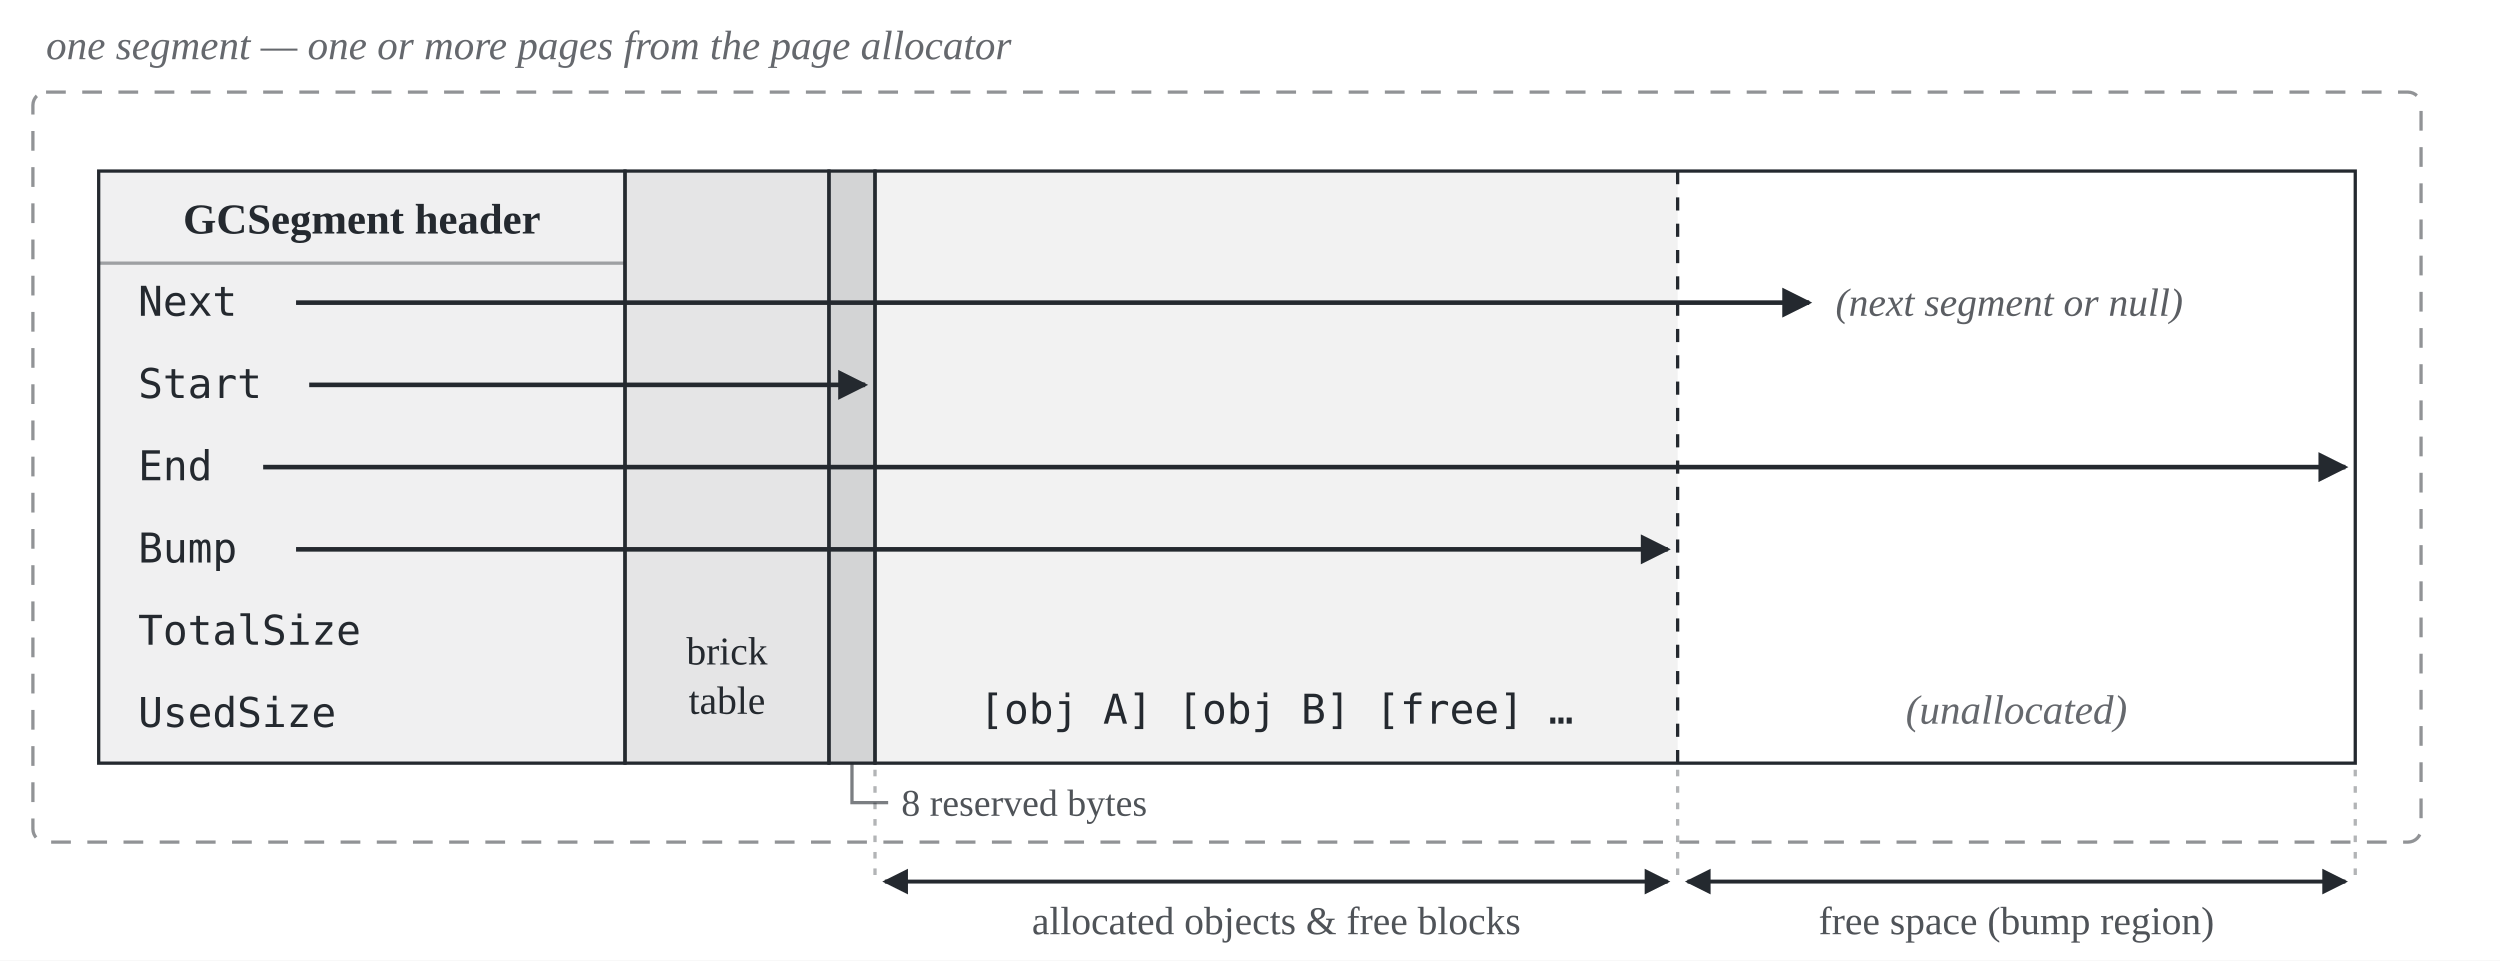
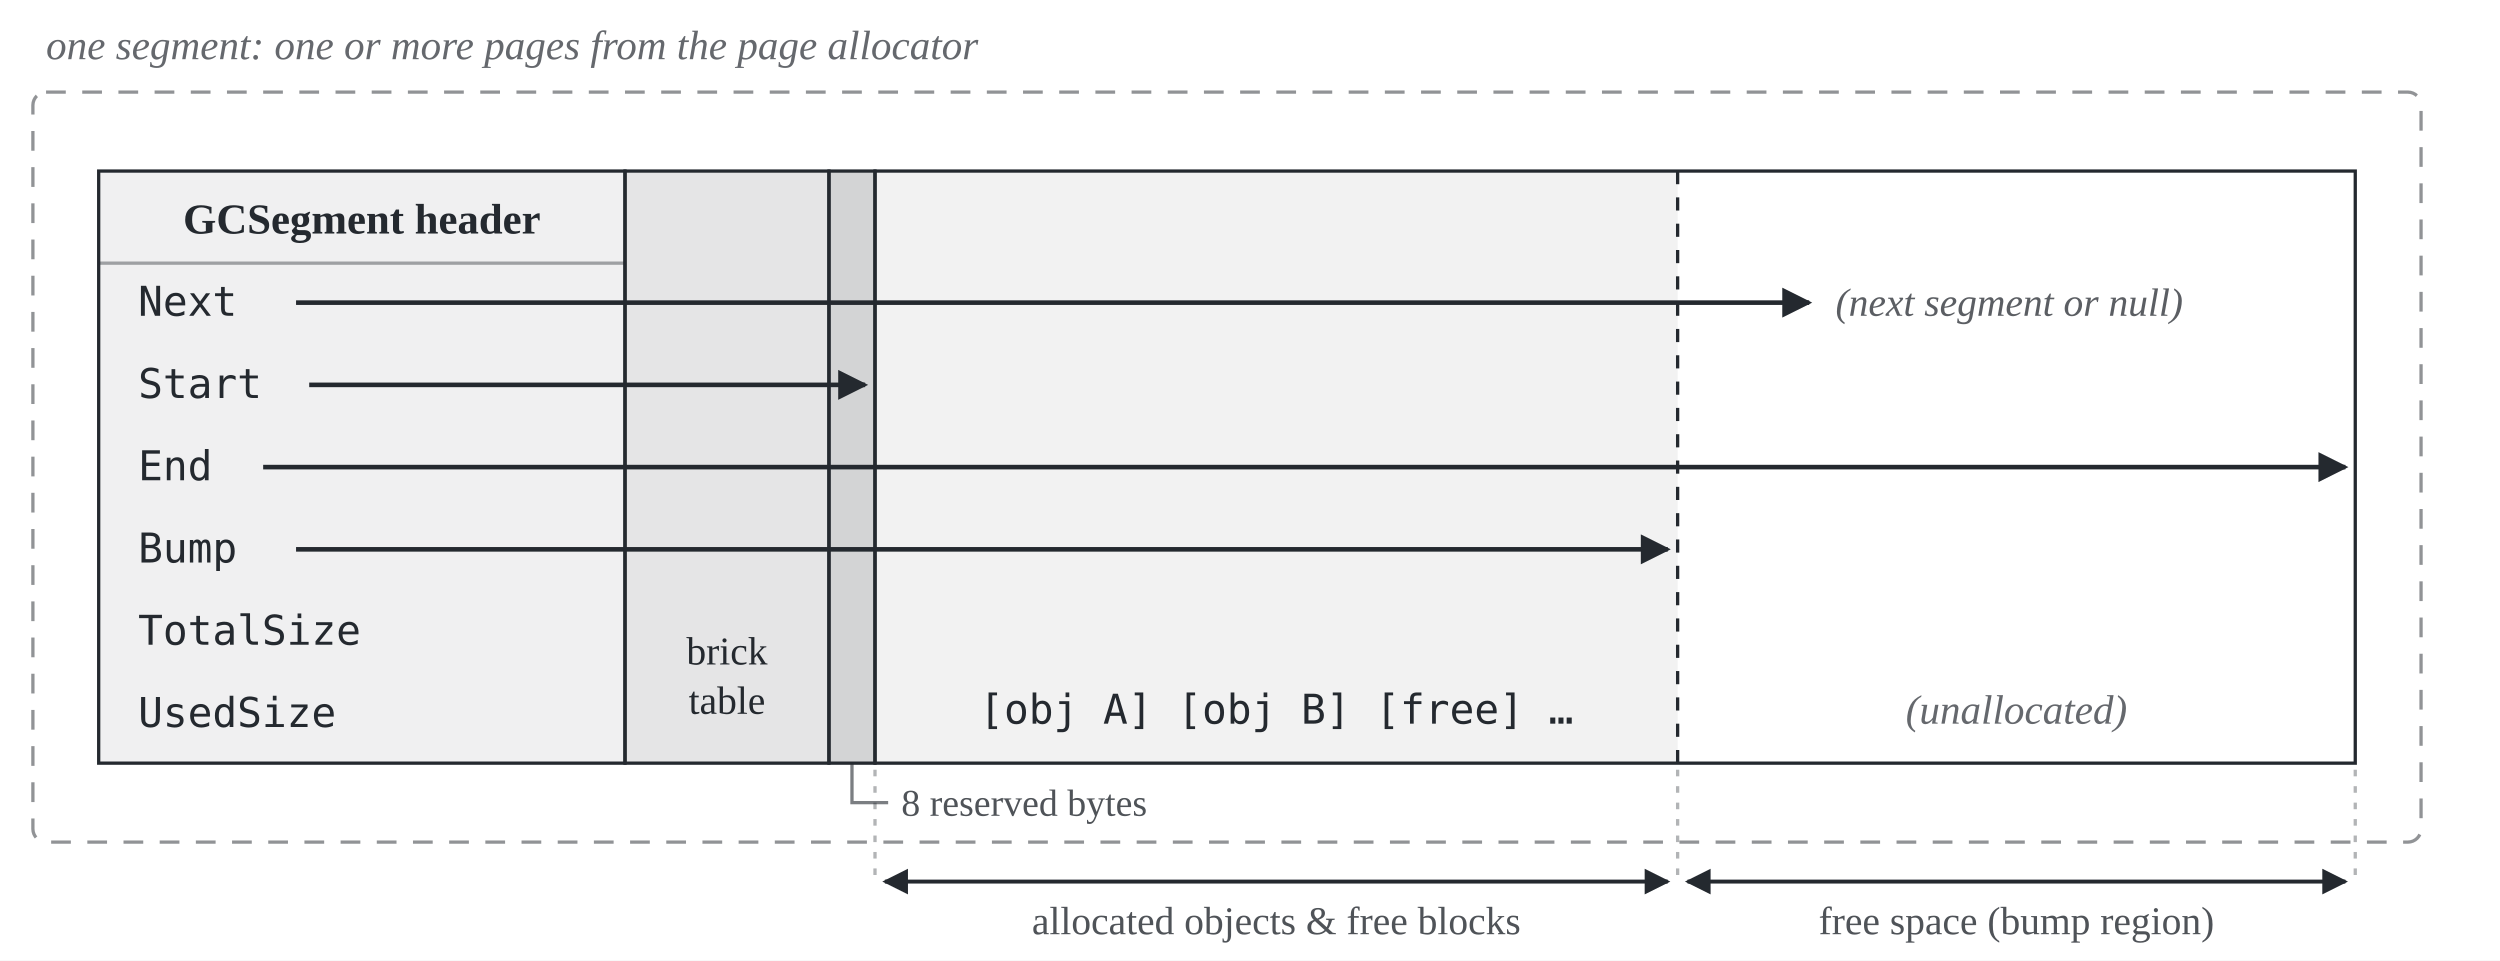
<svg xmlns="http://www.w3.org/2000/svg" viewBox="0 0 760 292" role="img" aria-label="Memory layout of one GC segment: the GCSegment header, the brick table, 8 reserved bytes, then the usable region. Start points at the first usable byte, Bump at the boundary between allocated objects and free space, End one past the last byte, Next at the following segment.">
  <style>
    svg { color: #24292f; }
    .bg { fill: #ffffff; }
    @media (prefers-color-scheme: dark) {
      svg { color: #d0d7de; }
      .bg { fill: #1c2128; }
    }
  </style>
  <rect class="bg" x="0" y="0" width="760" height="292" />
  <defs>
    <marker id="seg-ah" viewBox="0 0 10 10" refX="9" refY="5" markerWidth="6.5" markerHeight="6.5" orient="auto-start-reverse">
      <path d="M0,0 L10,5 L0,10 z" fill="currentColor" />
    </marker>
  </defs>
-   <text x="14" y="18" font-size="12.5" font-style="italic" fill="currentColor" fill-opacity="0.7">one segment — one or more pages from the page allocator</text>
+   <text x="14" y="18" font-size="12.5" font-style="italic" fill="currentColor" fill-opacity="0.7">one segment: one or more pages from the page allocator</text>
  <rect x="10" y="28" width="726" height="228" rx="4" fill="none" stroke="currentColor" stroke-opacity="0.5" stroke-dasharray="6 5" />
  <rect x="30" y="52" width="160" height="180" fill="currentColor" fill-opacity="0.07" stroke="currentColor" />
  <text x="110" y="71" text-anchor="middle" font-size="13" font-weight="bold" fill="currentColor">GCSegment header</text>
  <line x1="30" y1="80" x2="190" y2="80" stroke="currentColor" stroke-opacity="0.4" />
  <g font-family="ui-monospace, SFMono-Regular, Menlo, Consolas, monospace" font-size="12.5" fill="currentColor">
    <text x="42" y="96">Next</text>
    <text x="42" y="121">Start</text>
    <text x="42" y="146">End</text>
    <text x="42" y="171">Bump</text>
    <text x="42" y="196">TotalSize</text>
    <text x="42" y="221">UsedSize</text>
  </g>
  <rect x="190" y="52" width="62" height="180" fill="currentColor" fill-opacity="0.12" stroke="currentColor" />
  <text x="221" y="202" text-anchor="middle" font-size="12" fill="currentColor">brick</text>
  <text x="221" y="217" text-anchor="middle" font-size="12" fill="currentColor">table</text>
  <rect x="252" y="52" width="14" height="180" fill="currentColor" fill-opacity="0.2" stroke="currentColor" />
  <polyline points="259,232 259,244 270,244" fill="none" stroke="currentColor" stroke-opacity="0.6" />
  <text x="274" y="248" font-size="11.5" fill="currentColor" fill-opacity="0.8">8 reserved bytes</text>
  <rect x="266" y="52" width="244" height="180" fill="currentColor" fill-opacity="0.06" />
  <rect x="266" y="52" width="450" height="180" fill="none" stroke="currentColor" />
  <line x1="510" y1="52" x2="510" y2="232" stroke="currentColor" stroke-dasharray="4 4" />
  <text x="388" y="220" text-anchor="middle" font-size="12.5" font-family="ui-monospace, SFMono-Regular, Menlo, Consolas, monospace" fill="currentColor">[obj A] [obj B] [free] …</text>
  <text x="613" y="220" text-anchor="middle" font-size="12.5" font-style="italic" fill="currentColor" fill-opacity="0.7">(unallocated)</text>
  <g stroke="currentColor" stroke-width="1.4">
    <line x1="90" y1="92" x2="550" y2="92" marker-end="url(#seg-ah)" />
    <line x1="94" y1="117" x2="263" y2="117" marker-end="url(#seg-ah)" />
    <line x1="80" y1="142" x2="713" y2="142" marker-end="url(#seg-ah)" />
    <line x1="90" y1="167" x2="507" y2="167" marker-end="url(#seg-ah)" />
  </g>
  <text x="558" y="96" font-size="12" font-style="italic" fill="currentColor" fill-opacity="0.75">(next segment or null)</text>
  <g stroke="currentColor" stroke-opacity="0.35" stroke-dasharray="2 3">
    <line x1="266" y1="234" x2="266" y2="268" />
    <line x1="510" y1="234" x2="510" y2="268" />
    <line x1="716" y1="234" x2="716" y2="268" />
  </g>
  <g stroke="currentColor" stroke-width="1.2">
    <line x1="269" y1="268" x2="507" y2="268" marker-start="url(#seg-ah)" marker-end="url(#seg-ah)" />
    <line x1="513" y1="268" x2="713" y2="268" marker-start="url(#seg-ah)" marker-end="url(#seg-ah)" />
  </g>
  <g font-size="12" fill="currentColor" fill-opacity="0.8" text-anchor="middle">
    <text x="388" y="284">allocated objects &amp; free blocks</text>
    <text x="613" y="284">free space (bump region)</text>
  </g>
</svg>
